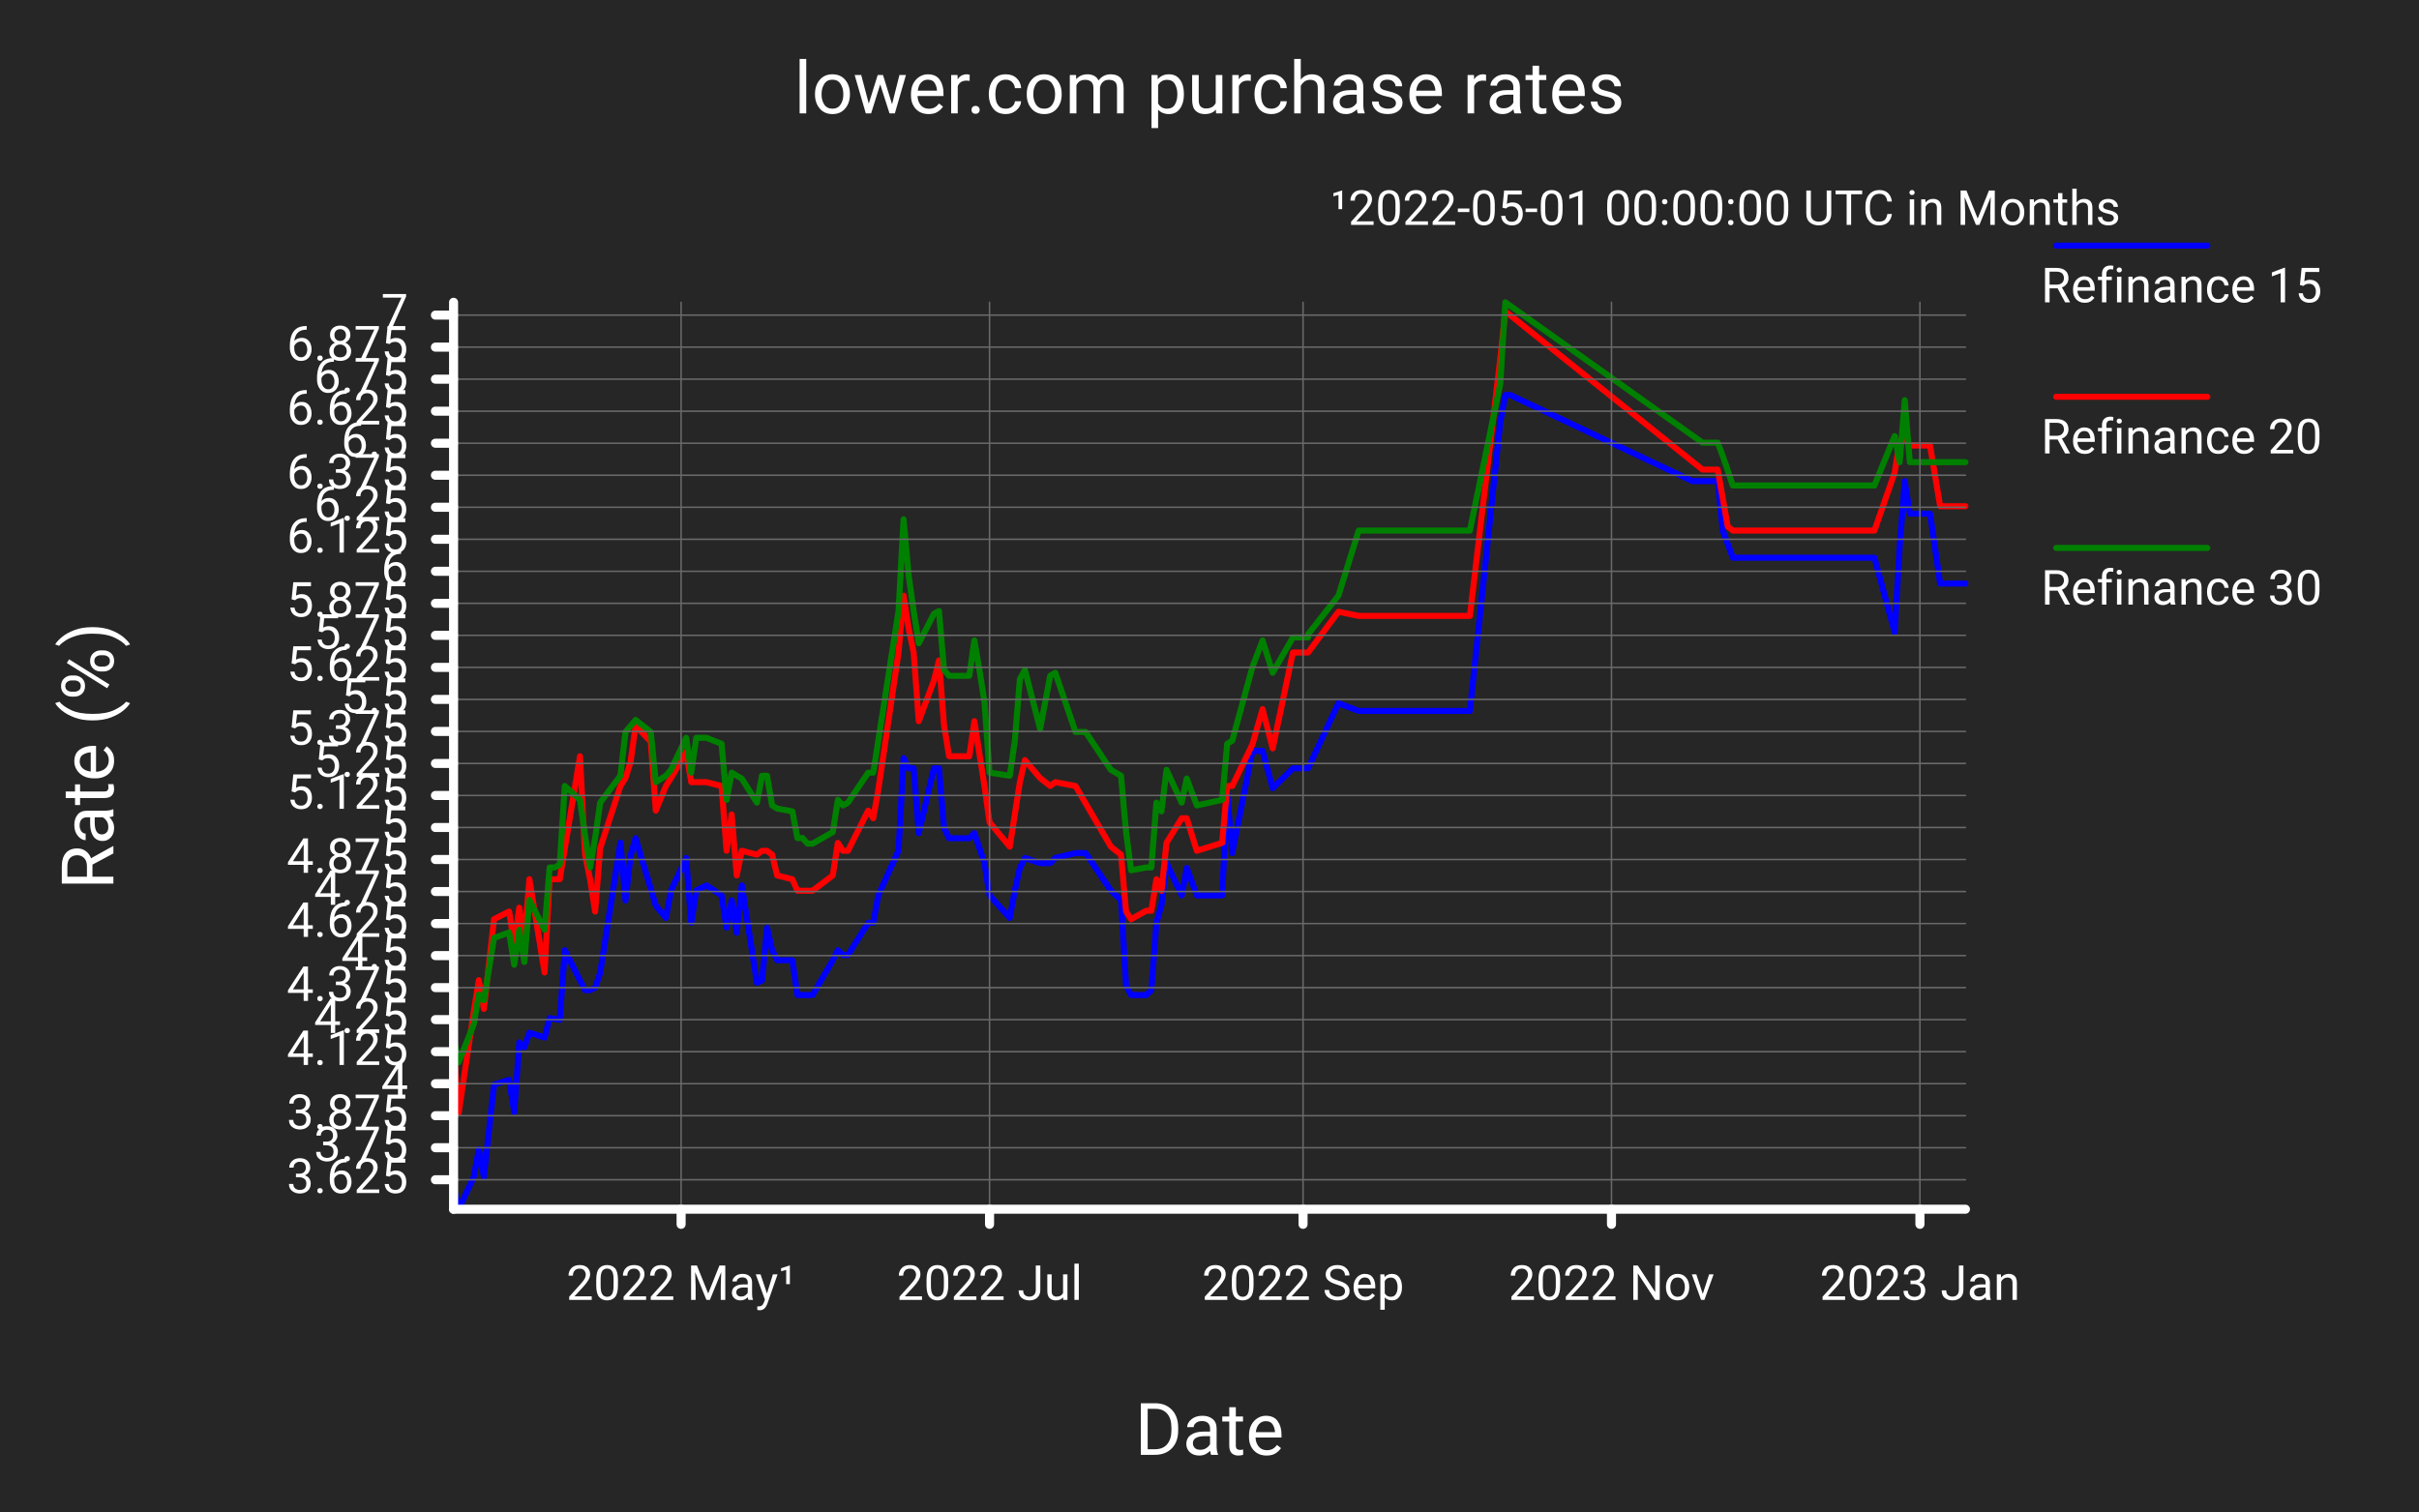
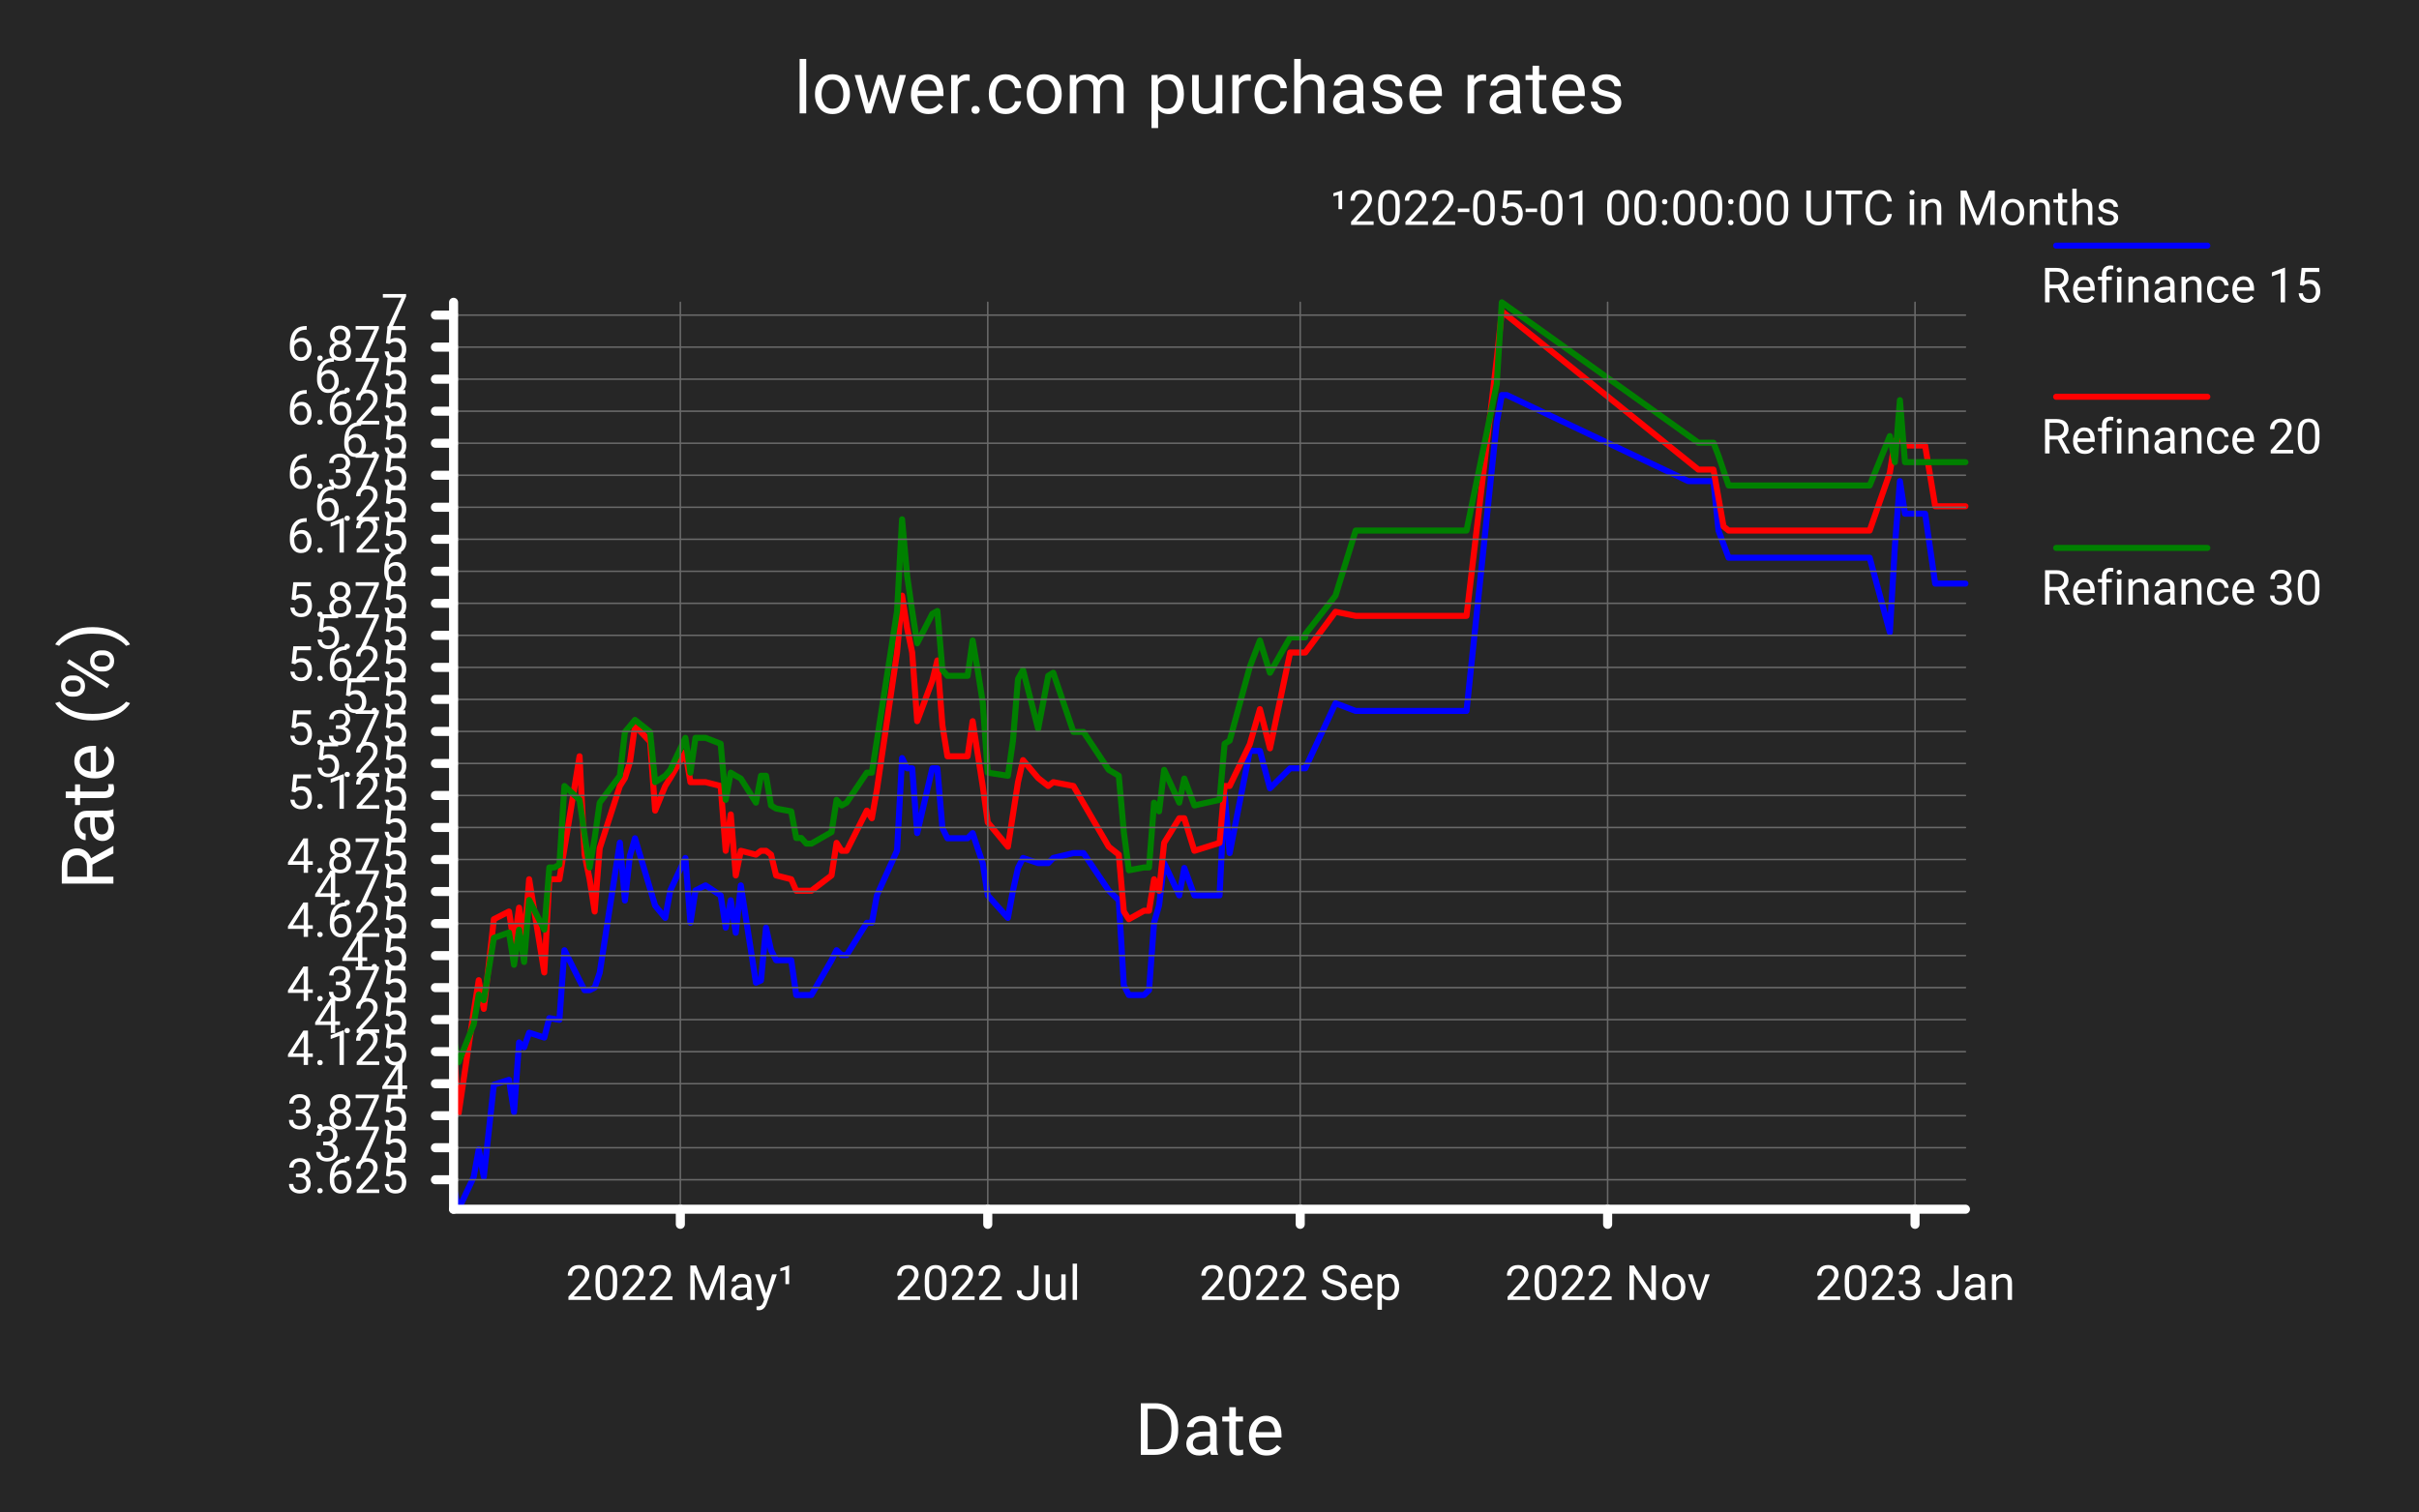
<svg xmlns="http://www.w3.org/2000/svg" class="poloto" width="800" height="500" viewBox="0 0 800 500">
  <style>.poloto{stroke-linecap:round;stroke-linejoin:round;font-family:Roboto,sans-serif;font-size:16px;}.poloto_background{fill:#262626;}.poloto_scatter{stroke-width:7}.poloto_tick_line{stroke:dimgray;stroke-width:0.5}.poloto_line{stroke-width:2}.poloto_text{fill: white;}.poloto_axis_lines{stroke: white;stroke-width:3;fill:none;stroke-dasharray:none}.poloto_title{font-size:24px;dominant-baseline:start;text-anchor:middle;}.poloto_xname{font-size:24px;dominant-baseline:start;text-anchor:middle;}.poloto_yname{font-size:24px;dominant-baseline:start;text-anchor:middle;}.poloto0stroke{stroke:blue;}.poloto1stroke{stroke:red;}.poloto2stroke{stroke:green;}.poloto3stroke{stroke:gold;}.poloto4stroke{stroke:aqua;}.poloto5stroke{stroke:lime;}.poloto6stroke{stroke:orange;}.poloto7stroke{stroke:chocolate;}.poloto0fill{fill:blue;}.poloto1fill{fill:red;}.poloto2fill{fill:green;}.poloto3fill{fill:gold;}.poloto4fill{fill:aqua;}.poloto5fill{fill:lime;}.poloto6fill{fill:orange;}.poloto7fill{fill:chocolate;}</style>
  <circle r="1e5" class="poloto_background" />
  <text class="poloto_text poloto_legend_text" x="675" y="100">Refinance 15</text>
  <line class="poloto_line poloto_legend_icon poloto0stroke poloto0legend" stroke="black" x1="680" x2="730" y1="81.25" y2="81.25" />
-   <path class="poloto_line poloto0stroke" fill="none" stroke="black" d=" M 150.00 392.46 L 151.67 400.00 L 156.69 389.32 L 158.36 380.17 L 160.03 389.32 L 160.03 389.32 L 163.38 358.81 L 168.39 357.20 L 170.07 367.88 L 171.74 344.83 L 173.41 346.44 L 175.08 341.61 L 180.10 343.22 L 181.77 336.78 L 181.77 336.78 L 185.12 337.37 L 186.79 314.32 L 191.81 324.32 L 193.48 327.54 L 195.15 327.54 L 196.82 326.69 L 198.49 321.78 L 205.18 278.73 L 206.86 297.88 L 208.53 283.05 L 210.20 277.29 L 210.20 277.29 L 216.89 299.58 L 220.23 303.64 L 221.91 294.58 L 226.92 283.81 L 228.60 305.25 L 230.27 294.58 L 230.27 294.58 L 233.61 292.88 L 238.63 296.19 L 240.30 306.86 L 240.30 306.86 L 241.97 297.80 L 243.65 308.56 L 245.32 292.88 L 250.33 325.08 L 252.01 324.32 L 253.68 306.86 L 253.68 306.86 L 255.35 314.32 L 257.02 317.63 L 262.04 317.63 L 263.71 329.15 L 265.38 329.15 L 267.06 329.15 L 268.73 329.15 L 275.42 317.63 L 277.09 314.32 L 278.76 315.93 L 280.43 315.93 L 280.43 315.93 L 287.12 305.25 L 288.80 305.25 L 290.47 296.19 L 297.16 281.36 L 298.83 250.76 L 300.50 254.15 L 302.17 254.15 L 303.85 275.59 L 308.86 254.15 L 310.54 254.15 L 312.21 273.90 L 313.88 277.29 L 320.57 277.29 L 322.24 275.59 L 323.91 280.59 L 325.59 285.51 L 327.26 296.19 L 333.95 303.64 L 335.62 294.58 L 337.29 287.12 L 338.96 283.81 L 343.98 285.51 L 347.32 285.51 L 349.00 283.81 L 355.69 282.20 L 355.69 282.20 L 355.69 282.20 L 355.69 282.20 L 355.69 282.20 L 355.69 282.20 L 359.03 282.20 L 359.03 282.20 L 359.03 282.20 L 359.03 282.20 L 359.03 282.20 L 359.03 282.20 L 367.39 294.58 L 370.74 297.80 L 372.41 325.93 L 374.08 329.15 L 379.10 329.15 L 380.77 327.54 L 382.44 305.25 L 384.11 299.49 L 385.79 285.51 L 390.80 296.19 L 390.80 296.19 L 392.47 287.12 L 395.82 296.19 L 395.82 296.19 L 404.18 296.19 L 405.85 262.46 L 407.53 282.20 L 414.21 248.39 L 417.56 248.39 L 417.56 248.39 L 420.90 260.76 L 427.59 254.15 L 427.59 254.15 L 427.59 254.15 L 427.59 254.15 L 427.59 254.15 L 427.59 254.15 L 427.59 254.15 L 427.59 254.15 L 427.59 254.15 L 432.61 254.15 L 442.64 232.63 L 449.33 235.17 L 449.33 235.17 L 454.35 235.17 L 461.04 235.17 L 462.71 235.17 L 462.71 235.17 L 462.71 235.17 L 462.71 235.17 L 462.71 235.17 L 484.45 235.17 L 486.12 235.17 L 496.15 139.75 L 497.83 130.68 L 499.50 130.68 L 559.70 159.15 L 566.39 159.15 L 568.06 159.15 L 569.73 175.51 L 573.08 184.49 L 573.08 184.49 L 579.77 184.49 L 581.44 184.49 L 583.11 184.49 L 584.78 184.49 L 589.80 184.49 L 591.47 184.49 L 594.82 184.49 L 596.49 184.49 L 601.51 184.49 L 603.18 184.49 L 603.18 184.49 L 608.19 184.49 L 613.21 184.49 L 614.88 184.49 L 616.56 184.49 L 618.23 184.49 L 619.90 184.49 L 626.59 209.15 L 628.26 180.68 L 629.93 159.15 L 631.61 169.92 L 636.62 169.92 L 638.29 169.92 L 638.29 169.92 L 641.64 193.05 L 643.31 193.05 L 648.33 193.05 L 650.00 193.05" />
+   <path class="poloto_line poloto0stroke" fill="none" stroke="black" d=" M 150.00 392.46 L 151.67 400.00 L 156.67 389.32 L 158.33 380.17 L 160.00 389.32 L 160.00 389.32 L 163.33 358.81 L 168.33 357.20 L 170.00 367.88 L 171.67 344.83 L 173.33 346.44 L 175.00 341.61 L 180.00 343.22 L 181.67 336.78 L 181.67 336.78 L 185.00 337.37 L 186.67 314.32 L 191.67 324.32 L 193.33 327.54 L 195.00 327.54 L 196.67 326.69 L 198.33 321.78 L 205.00 278.73 L 206.67 297.88 L 208.33 283.05 L 210.00 277.29 L 210.00 277.29 L 216.67 299.58 L 220.00 303.64 L 221.67 294.58 L 226.67 283.81 L 228.33 305.25 L 230.00 294.58 L 230.00 294.58 L 233.33 292.88 L 238.33 296.19 L 240.00 306.86 L 240.00 306.86 L 241.67 297.80 L 243.33 308.56 L 245.00 292.88 L 250.00 325.08 L 251.67 324.32 L 253.33 306.86 L 253.33 306.86 L 255.00 314.32 L 256.67 317.63 L 261.67 317.63 L 263.33 329.15 L 265.00 329.15 L 266.67 329.15 L 268.33 329.15 L 275.00 317.63 L 276.67 314.32 L 278.33 315.93 L 280.00 315.93 L 280.00 315.93 L 286.67 305.25 L 288.33 305.25 L 290.00 296.19 L 296.67 281.36 L 298.33 250.76 L 300.00 254.15 L 301.67 254.15 L 303.33 275.59 L 308.33 254.15 L 310.00 254.15 L 311.67 273.90 L 313.33 277.29 L 320.00 277.29 L 321.67 275.59 L 323.33 280.59 L 325.00 285.51 L 326.67 296.19 L 333.33 303.64 L 335.00 294.58 L 336.67 287.12 L 338.33 283.81 L 343.33 285.51 L 346.67 285.51 L 348.33 283.81 L 355.00 282.20 L 355.00 282.20 L 355.00 282.20 L 355.00 282.20 L 355.00 282.20 L 355.00 282.20 L 358.33 282.20 L 358.33 282.20 L 358.33 282.20 L 358.33 282.20 L 358.33 282.20 L 358.33 282.20 L 366.67 294.58 L 370.00 297.80 L 371.67 325.93 L 373.33 329.15 L 378.33 329.15 L 380.00 327.54 L 381.67 305.25 L 383.33 299.49 L 385.00 285.51 L 390.00 296.19 L 390.00 296.19 L 391.67 287.12 L 395.00 296.19 L 395.00 296.19 L 403.33 296.19 L 405.00 262.46 L 406.67 282.20 L 413.33 248.39 L 416.67 248.39 L 416.67 248.39 L 420.00 260.76 L 426.67 254.15 L 426.67 254.15 L 426.67 254.15 L 426.67 254.15 L 426.67 254.15 L 426.67 254.15 L 426.67 254.15 L 426.67 254.15 L 426.67 254.15 L 431.67 254.15 L 441.67 232.63 L 448.33 235.17 L 448.33 235.17 L 453.33 235.17 L 460.00 235.17 L 461.67 235.17 L 461.67 235.17 L 461.67 235.17 L 461.67 235.17 L 461.67 235.17 L 483.33 235.17 L 485.00 235.17 L 495.00 139.75 L 496.67 130.68 L 498.33 130.68 L 558.33 159.15 L 565.00 159.15 L 566.67 159.15 L 568.33 175.51 L 571.67 184.49 L 571.67 184.49 L 578.33 184.49 L 580.00 184.49 L 581.67 184.49 L 583.33 184.49 L 588.33 184.49 L 590.00 184.49 L 593.33 184.49 L 595.00 184.49 L 600.00 184.49 L 601.67 184.49 L 601.67 184.49 L 606.67 184.49 L 611.67 184.49 L 613.33 184.49 L 615.00 184.49 L 616.67 184.49 L 618.33 184.49 L 625.00 209.15 L 626.67 180.68 L 628.33 159.15 L 630.00 169.92 L 635.00 169.92 L 636.67 169.92 L 636.67 169.92 L 640.00 193.05 L 641.67 193.05 L 646.67 193.05 L 648.33 193.05 L 650.00 193.05" />
  <text class="poloto_text poloto_legend_text" x="675" y="150">Refinance 20</text>
  <line class="poloto_line poloto_legend_icon poloto1stroke poloto1legend" stroke="black" x1="680" x2="730" y1="131.25" y2="131.25" />
-   <path class="poloto_line poloto1stroke" fill="none" stroke="black" d=" M 150.00 345.68 L 151.67 368.31 L 156.69 334.58 L 158.36 324.24 L 160.03 333.73 L 160.03 333.73 L 163.38 304.07 L 168.39 301.53 L 170.07 312.29 L 171.74 300.25 L 173.41 311.02 L 175.08 290.85 L 180.10 321.69 L 181.77 290.85 L 181.77 290.85 L 185.12 290.85 L 185.12 290.85 L 191.81 250.17 L 193.48 282.71 L 195.15 290.85 L 196.82 301.53 L 198.49 280.59 L 205.18 260.00 L 206.86 257.37 L 208.53 252.12 L 210.20 240.08 L 215.22 245.34 L 216.89 268.14 L 220.23 260.00 L 221.91 257.37 L 226.92 248.81 L 228.60 258.73 L 230.27 258.73 L 230.27 258.73 L 233.61 258.73 L 238.63 260.00 L 240.30 281.44 L 240.30 281.44 L 241.97 269.41 L 243.65 289.58 L 245.32 281.44 L 250.33 282.71 L 252.01 281.44 L 253.68 281.44 L 253.68 281.44 L 255.35 282.71 L 257.02 289.58 L 262.04 290.85 L 263.71 294.66 L 265.38 294.66 L 267.06 294.66 L 268.73 294.66 L 275.42 289.58 L 277.09 278.81 L 278.76 281.44 L 280.43 281.44 L 280.43 281.44 L 287.12 268.14 L 288.80 270.68 L 290.47 261.27 L 297.16 215.85 L 298.83 197.03 L 300.50 207.80 L 302.17 215.85 L 303.85 238.56 L 308.86 225.17 L 310.54 218.47 L 312.21 239.92 L 313.88 250.17 L 320.57 250.17 L 322.24 238.56 L 323.91 249.32 L 325.59 260.00 L 327.26 272.03 L 333.95 280.08 L 335.62 269.41 L 337.29 258.73 L 338.96 251.44 L 343.98 257.37 L 347.32 260.00 L 349.00 258.73 L 355.69 260.00 L 355.69 260.00 L 355.69 260.00 L 355.69 260.00 L 355.69 260.00 L 355.69 260.00 L 355.69 260.00 L 355.69 260.00 L 355.69 260.00 L 355.69 260.00 L 355.69 260.00 L 355.69 260.00 L 367.39 280.08 L 370.74 282.71 L 372.41 301.53 L 374.08 304.07 L 379.10 301.27 L 380.77 301.27 L 382.44 290.85 L 384.11 294.66 L 385.79 278.81 L 390.80 270.68 L 390.80 270.68 L 392.47 270.68 L 395.82 281.44 L 395.82 281.44 L 404.18 278.81 L 405.85 260.00 L 407.53 260.00 L 414.21 246.19 L 417.56 234.58 L 417.56 234.58 L 420.90 247.54 L 427.59 215.85 L 427.59 215.85 L 427.59 215.85 L 427.59 215.85 L 427.59 215.85 L 427.59 215.85 L 427.59 215.85 L 427.59 215.85 L 427.59 215.85 L 432.61 215.85 L 442.64 202.37 L 449.33 203.73 L 452.68 203.73 L 454.35 203.73 L 454.35 203.73 L 462.71 203.73 L 464.38 203.73 L 464.38 203.73 L 464.38 203.73 L 464.38 203.73 L 484.45 203.73 L 486.12 203.73 L 496.15 118.81 L 497.83 102.97 L 497.83 102.97 L 563.04 155.34 L 566.39 155.34 L 568.06 155.34 L 571.40 174.15 L 573.08 175.51 L 573.08 175.51 L 579.77 175.51 L 581.44 175.51 L 583.11 175.51 L 584.78 175.51 L 589.80 175.51 L 591.47 175.51 L 594.82 175.51 L 596.49 175.51 L 601.51 175.51 L 603.18 175.51 L 603.18 175.51 L 608.19 175.51 L 613.21 175.51 L 614.88 175.51 L 616.56 175.51 L 618.23 175.51 L 619.90 175.51 L 626.59 156.36 L 628.26 145.93 L 629.93 144.58 L 631.61 147.37 L 636.62 147.37 L 638.29 147.37 L 638.29 147.37 L 641.64 167.46 L 643.31 167.46 L 648.33 167.46 L 650.00 167.46" />
+   <path class="poloto_line poloto1stroke" fill="none" stroke="black" d=" M 150.00 345.68 L 151.67 368.31 L 156.67 334.58 L 158.33 324.24 L 160.00 333.73 L 160.00 333.73 L 163.33 304.07 L 168.33 301.53 L 170.00 312.29 L 171.67 300.25 L 173.33 311.02 L 175.00 290.85 L 180.00 321.69 L 181.67 290.85 L 181.67 290.85 L 185.00 290.85 L 185.00 290.85 L 191.67 250.17 L 193.33 282.71 L 195.00 290.85 L 196.67 301.53 L 198.33 280.59 L 205.00 260.00 L 206.67 257.37 L 208.33 252.12 L 210.00 240.08 L 215.00 245.34 L 216.67 268.14 L 220.00 260.00 L 221.67 257.37 L 226.67 248.81 L 228.33 258.73 L 230.00 258.73 L 230.00 258.73 L 233.33 258.73 L 238.33 260.00 L 240.00 281.44 L 240.00 281.44 L 241.67 269.41 L 243.33 289.58 L 245.00 281.44 L 250.00 282.71 L 251.67 281.44 L 253.33 281.44 L 253.33 281.44 L 255.00 282.71 L 256.67 289.58 L 261.67 290.85 L 263.33 294.66 L 265.00 294.66 L 266.67 294.66 L 268.33 294.66 L 275.00 289.58 L 276.67 278.81 L 278.33 281.44 L 280.00 281.44 L 280.00 281.44 L 286.67 268.14 L 288.33 270.68 L 290.00 261.27 L 296.67 215.85 L 298.33 197.03 L 300.00 207.80 L 301.67 215.85 L 303.33 238.56 L 308.33 225.17 L 310.00 218.47 L 311.67 239.92 L 313.33 250.17 L 320.00 250.17 L 321.67 238.56 L 323.33 249.32 L 325.00 260.00 L 326.67 272.03 L 333.33 280.08 L 335.00 269.41 L 336.67 258.73 L 338.33 251.44 L 343.33 257.37 L 346.67 260.00 L 348.33 258.73 L 355.00 260.00 L 355.00 260.00 L 355.00 260.00 L 355.00 260.00 L 355.00 260.00 L 355.00 260.00 L 355.00 260.00 L 355.00 260.00 L 355.00 260.00 L 355.00 260.00 L 355.00 260.00 L 355.00 260.00 L 366.67 280.08 L 370.00 282.71 L 371.67 301.53 L 373.33 304.07 L 378.33 301.27 L 380.00 301.27 L 381.67 290.85 L 383.33 294.66 L 385.00 278.81 L 390.00 270.68 L 390.00 270.68 L 391.67 270.68 L 395.00 281.44 L 395.00 281.44 L 403.33 278.81 L 405.00 260.00 L 406.67 260.00 L 413.33 246.19 L 416.67 234.58 L 416.67 234.58 L 420.00 247.54 L 426.67 215.85 L 426.67 215.85 L 426.67 215.85 L 426.67 215.85 L 426.67 215.85 L 426.67 215.85 L 426.67 215.85 L 426.67 215.85 L 426.67 215.85 L 431.67 215.85 L 441.67 202.37 L 448.33 203.73 L 451.67 203.73 L 453.33 203.73 L 453.33 203.73 L 461.67 203.73 L 463.33 203.73 L 463.33 203.73 L 463.33 203.73 L 463.33 203.73 L 483.33 203.73 L 485.00 203.73 L 495.00 118.81 L 496.67 102.97 L 496.67 102.97 L 561.67 155.34 L 565.00 155.34 L 566.67 155.34 L 570.00 174.15 L 571.67 175.51 L 571.67 175.51 L 578.33 175.51 L 580.00 175.51 L 581.67 175.51 L 583.33 175.51 L 588.33 175.51 L 590.00 175.51 L 593.33 175.51 L 595.00 175.51 L 600.00 175.51 L 601.67 175.51 L 601.67 175.51 L 606.67 175.51 L 611.67 175.51 L 613.33 175.51 L 615.00 175.51 L 616.67 175.51 L 618.33 175.51 L 625.00 156.36 L 626.67 145.93 L 628.33 144.58 L 630.00 147.37 L 635.00 147.37 L 636.67 147.37 L 636.67 147.37 L 640.00 167.46 L 641.67 167.46 L 646.67 167.46 L 648.33 167.46 L 650.00 167.46" />
  <text class="poloto_text poloto_legend_text" x="675" y="200">Refinance 30</text>
  <line class="poloto_line poloto_legend_icon poloto2stroke poloto2legend" stroke="black" x1="680" x2="730" y1="181.25" y2="181.25" />
-   <path class="poloto_line poloto2stroke" fill="none" stroke="black" d=" M 150.00 343.31 L 151.67 351.36 L 156.69 338.81 L 158.36 328.98 L 160.03 330.85 L 160.03 330.85 L 163.38 310.25 L 168.39 308.47 L 170.07 319.15 L 171.74 307.54 L 173.41 318.22 L 175.08 297.71 L 180.10 307.54 L 181.77 286.95 L 183.44 286.95 L 185.12 286.02 L 186.79 260.00 L 191.81 264.58 L 193.48 276.27 L 195.15 286.95 L 196.82 277.20 L 198.49 265.51 L 205.18 256.61 L 206.86 242.12 L 208.53 240.17 L 210.20 238.14 L 215.22 242.12 L 216.89 258.73 L 220.23 256.61 L 221.91 254.66 L 226.92 244.07 L 228.60 255.59 L 230.27 244.07 L 230.27 244.07 L 233.61 244.07 L 238.63 246.02 L 240.30 264.58 L 240.30 264.58 L 241.97 255.59 L 243.65 256.61 L 245.32 257.54 L 250.33 265.51 L 252.01 256.61 L 253.68 256.61 L 253.68 256.61 L 255.35 266.44 L 257.02 267.46 L 262.04 268.39 L 263.71 277.20 L 265.38 277.20 L 267.06 279.07 L 268.73 279.07 L 275.42 275.25 L 277.09 264.58 L 278.76 266.44 L 280.43 265.51 L 280.43 265.51 L 287.12 255.59 L 288.80 255.59 L 290.47 245.00 L 297.16 202.12 L 298.83 171.78 L 300.50 190.34 L 302.17 202.12 L 303.85 212.80 L 308.86 203.05 L 310.54 202.12 L 312.21 221.61 L 313.88 223.56 L 320.57 223.56 L 322.24 211.86 L 323.91 221.61 L 325.59 232.29 L 327.26 255.59 L 333.95 256.61 L 335.62 245.00 L 337.29 224.58 L 338.96 221.61 L 343.98 241.10 L 347.32 223.56 L 349.00 222.54 L 355.69 242.12 L 355.69 242.12 L 355.69 242.12 L 355.69 242.12 L 355.69 242.12 L 355.69 242.12 L 359.03 242.12 L 359.03 242.12 L 359.03 242.12 L 359.03 242.12 L 359.03 242.12 L 359.03 242.12 L 367.39 254.66 L 370.74 256.61 L 372.41 275.25 L 374.08 287.88 L 379.10 286.95 L 380.77 286.95 L 382.44 265.51 L 384.11 268.39 L 385.79 254.66 L 390.80 265.51 L 390.80 265.51 L 392.47 257.54 L 395.82 266.44 L 395.82 266.44 L 404.18 264.58 L 405.85 246.02 L 407.53 245.00 L 414.21 220.59 L 417.56 211.86 L 417.56 211.86 L 420.90 222.54 L 427.59 210.85 L 427.59 210.85 L 427.59 210.85 L 427.59 210.85 L 427.59 210.85 L 427.59 210.85 L 427.59 210.85 L 427.59 210.85 L 432.61 210.85 L 432.61 209.83 L 442.64 197.03 L 449.33 175.51 L 449.33 175.51 L 454.35 175.51 L 454.35 175.51 L 462.71 175.51 L 464.38 175.51 L 464.38 175.51 L 464.38 175.51 L 464.38 175.51 L 484.45 175.51 L 486.12 175.51 L 496.15 127.03 L 497.83 100.00 L 497.83 100.00 L 563.04 146.44 L 566.39 146.44 L 568.06 146.44 L 569.73 150.76 L 573.08 160.59 L 573.08 160.59 L 579.77 160.59 L 581.44 160.59 L 583.11 160.59 L 584.78 160.59 L 589.80 160.59 L 591.47 160.59 L 594.82 160.59 L 596.49 160.59 L 601.51 160.59 L 603.18 160.59 L 603.18 160.59 L 608.19 160.59 L 613.21 160.59 L 614.88 160.59 L 616.56 160.59 L 618.23 160.59 L 619.90 160.59 L 626.59 144.24 L 628.26 152.88 L 629.93 132.37 L 631.61 152.88 L 636.62 152.88 L 638.29 152.88 L 638.29 152.88 L 641.64 152.88 L 643.31 152.88 L 648.33 152.88 L 650.00 152.88" />
+   <path class="poloto_line poloto2stroke" fill="none" stroke="black" d=" M 150.00 343.31 L 151.67 351.36 L 156.67 338.81 L 158.33 328.98 L 160.00 330.85 L 160.00 330.85 L 163.33 310.25 L 168.33 308.47 L 170.00 319.15 L 171.67 307.54 L 173.33 318.22 L 175.00 297.71 L 180.00 307.54 L 181.67 286.95 L 183.33 286.95 L 185.00 286.02 L 186.67 260.00 L 191.67 264.58 L 193.33 276.27 L 195.00 286.95 L 196.67 277.20 L 198.33 265.51 L 205.00 256.61 L 206.67 242.12 L 208.33 240.17 L 210.00 238.14 L 215.00 242.12 L 216.67 258.73 L 220.00 256.61 L 221.67 254.66 L 226.67 244.07 L 228.33 255.59 L 230.00 244.07 L 230.00 244.07 L 233.33 244.07 L 238.33 246.02 L 240.00 264.58 L 240.00 264.58 L 241.67 255.59 L 243.33 256.61 L 245.00 257.54 L 250.00 265.51 L 251.67 256.61 L 253.33 256.61 L 253.33 256.61 L 255.00 266.44 L 256.67 267.46 L 261.67 268.39 L 263.33 277.20 L 265.00 277.20 L 266.67 279.07 L 268.33 279.07 L 275.00 275.25 L 276.67 264.58 L 278.33 266.44 L 280.00 265.51 L 280.00 265.51 L 286.67 255.59 L 288.33 255.59 L 290.00 245.00 L 296.67 202.12 L 298.33 171.78 L 300.00 190.34 L 301.67 202.12 L 303.33 212.80 L 308.33 203.05 L 310.00 202.12 L 311.67 221.61 L 313.33 223.56 L 320.00 223.56 L 321.67 211.86 L 323.33 221.61 L 325.00 232.29 L 326.67 255.59 L 333.33 256.61 L 335.00 245.00 L 336.67 224.58 L 338.33 221.61 L 343.33 241.10 L 346.67 223.56 L 348.33 222.54 L 355.00 242.12 L 355.00 242.12 L 355.00 242.12 L 355.00 242.12 L 355.00 242.12 L 355.00 242.12 L 358.33 242.12 L 358.33 242.12 L 358.33 242.12 L 358.33 242.12 L 358.33 242.12 L 358.33 242.12 L 366.67 254.66 L 370.00 256.61 L 371.67 275.25 L 373.33 287.88 L 378.33 286.95 L 380.00 286.95 L 381.67 265.51 L 383.33 268.39 L 385.00 254.66 L 390.00 265.51 L 390.00 265.51 L 391.67 257.54 L 395.00 266.44 L 395.00 266.44 L 403.33 264.58 L 405.00 246.02 L 406.67 245.00 L 413.33 220.59 L 416.67 211.86 L 416.67 211.86 L 420.00 222.54 L 426.67 210.85 L 426.67 210.85 L 426.67 210.85 L 426.67 210.85 L 426.67 210.85 L 426.67 210.85 L 426.67 210.85 L 426.67 210.85 L 431.67 210.85 L 431.67 209.83 L 441.67 197.03 L 448.33 175.51 L 448.33 175.51 L 453.33 175.51 L 453.33 175.51 L 461.67 175.51 L 463.33 175.51 L 463.33 175.51 L 463.33 175.51 L 463.33 175.51 L 483.33 175.51 L 485.00 175.51 L 495.00 127.03 L 496.67 100.00 L 496.67 100.00 L 561.67 146.44 L 565.00 146.44 L 566.67 146.44 L 568.33 150.76 L 571.67 160.59 L 571.67 160.59 L 578.33 160.59 L 580.00 160.59 L 581.67 160.59 L 583.33 160.59 L 588.33 160.59 L 590.00 160.59 L 593.33 160.59 L 595.00 160.59 L 600.00 160.59 L 601.67 160.59 L 601.67 160.59 L 606.67 160.59 L 611.67 160.59 L 613.33 160.59 L 615.00 160.59 L 616.67 160.59 L 618.33 160.59 L 625.00 144.24 L 626.67 152.88 L 628.33 132.37 L 630.00 152.88 L 635.00 152.88 L 636.67 152.88 L 636.67 152.88 L 640.00 152.88 L 641.67 152.88 L 646.67 152.88 L 648.33 152.88 L 650.00 152.88" />
  <text class="poloto_labels poloto_text poloto_title" x="400" y="37.5">lower.com purchase rates</text>
  <text class="poloto_labels poloto_text poloto_xname" x="400" y="481.25">Date</text>
  <text class="poloto_labels poloto_text poloto_yname" transform="rotate(-90,37.5,250)" x="37.5" y="250">Rate (%)</text>
  <text class="poloto_tick_labels poloto_text" dominant-baseline="middle" text-anchor="start" x="150" y="70" />
  <line class="poloto_axis_lines" stroke="black" x1="150" x2="144" y1="390.254" y2="390.254" />
  <line class="poloto_tick_line" stroke="black" x1="150" x2="650" y1="390.254" y2="390.254" />
  <text class="poloto_tick_labels poloto_text" dominant-baseline="middle" text-anchor="end" x="135" y="390.254">3.625</text>
  <line class="poloto_axis_lines" stroke="black" x1="150" x2="144" y1="379.661" y2="379.661" />
  <line class="poloto_tick_line" stroke="black" x1="150" x2="650" y1="379.661" y2="379.661" />
  <text class="poloto_tick_labels poloto_text" dominant-baseline="middle" text-anchor="end" x="135" y="379.661">3.75</text>
  <line class="poloto_axis_lines" stroke="black" x1="150" x2="144" y1="369.068" y2="369.068" />
  <line class="poloto_tick_line" stroke="black" x1="150" x2="650" y1="369.068" y2="369.068" />
  <text class="poloto_tick_labels poloto_text" dominant-baseline="middle" text-anchor="end" x="135" y="369.068">3.875</text>
  <line class="poloto_axis_lines" stroke="black" x1="150" x2="144" y1="358.475" y2="358.475" />
  <line class="poloto_tick_line" stroke="black" x1="150" x2="650" y1="358.475" y2="358.475" />
  <text class="poloto_tick_labels poloto_text" dominant-baseline="middle" text-anchor="end" x="135" y="358.475">4</text>
  <line class="poloto_axis_lines" stroke="black" x1="150" x2="144" y1="347.881" y2="347.881" />
  <line class="poloto_tick_line" stroke="black" x1="150" x2="650" y1="347.881" y2="347.881" />
  <text class="poloto_tick_labels poloto_text" dominant-baseline="middle" text-anchor="end" x="135" y="347.881">4.125</text>
  <line class="poloto_axis_lines" stroke="black" x1="150" x2="144" y1="337.288" y2="337.288" />
  <line class="poloto_tick_line" stroke="black" x1="150" x2="650" y1="337.288" y2="337.288" />
  <text class="poloto_tick_labels poloto_text" dominant-baseline="middle" text-anchor="end" x="135" y="337.288">4.25</text>
  <line class="poloto_axis_lines" stroke="black" x1="150" x2="144" y1="326.695" y2="326.695" />
  <line class="poloto_tick_line" stroke="black" x1="150" x2="650" y1="326.695" y2="326.695" />
  <text class="poloto_tick_labels poloto_text" dominant-baseline="middle" text-anchor="end" x="135" y="326.695">4.375</text>
  <line class="poloto_axis_lines" stroke="black" x1="150" x2="144" y1="316.102" y2="316.102" />
  <line class="poloto_tick_line" stroke="black" x1="150" x2="650" y1="316.102" y2="316.102" />
  <text class="poloto_tick_labels poloto_text" dominant-baseline="middle" text-anchor="end" x="135" y="316.102">4.5</text>
  <line class="poloto_axis_lines" stroke="black" x1="150" x2="144" y1="305.508" y2="305.508" />
  <line class="poloto_tick_line" stroke="black" x1="150" x2="650" y1="305.508" y2="305.508" />
  <text class="poloto_tick_labels poloto_text" dominant-baseline="middle" text-anchor="end" x="135" y="305.508">4.625</text>
  <line class="poloto_axis_lines" stroke="black" x1="150" x2="144" y1="294.915" y2="294.915" />
  <line class="poloto_tick_line" stroke="black" x1="150" x2="650" y1="294.915" y2="294.915" />
  <text class="poloto_tick_labels poloto_text" dominant-baseline="middle" text-anchor="end" x="135" y="294.915">4.75</text>
  <line class="poloto_axis_lines" stroke="black" x1="150" x2="144" y1="284.322" y2="284.322" />
  <line class="poloto_tick_line" stroke="black" x1="150" x2="650" y1="284.322" y2="284.322" />
  <text class="poloto_tick_labels poloto_text" dominant-baseline="middle" text-anchor="end" x="135" y="284.322">4.875</text>
  <line class="poloto_axis_lines" stroke="black" x1="150" x2="144" y1="273.729" y2="273.729" />
  <line class="poloto_tick_line" stroke="black" x1="150" x2="650" y1="273.729" y2="273.729" />
  <text class="poloto_tick_labels poloto_text" dominant-baseline="middle" text-anchor="end" x="135" y="273.729">5</text>
  <line class="poloto_axis_lines" stroke="black" x1="150" x2="144" y1="263.136" y2="263.136" />
  <line class="poloto_tick_line" stroke="black" x1="150" x2="650" y1="263.136" y2="263.136" />
  <text class="poloto_tick_labels poloto_text" dominant-baseline="middle" text-anchor="end" x="135" y="263.136">5.125</text>
  <line class="poloto_axis_lines" stroke="black" x1="150" x2="144" y1="252.542" y2="252.542" />
  <line class="poloto_tick_line" stroke="black" x1="150" x2="650" y1="252.542" y2="252.542" />
  <text class="poloto_tick_labels poloto_text" dominant-baseline="middle" text-anchor="end" x="135" y="252.542">5.25</text>
  <line class="poloto_axis_lines" stroke="black" x1="150" x2="144" y1="241.949" y2="241.949" />
  <line class="poloto_tick_line" stroke="black" x1="150" x2="650" y1="241.949" y2="241.949" />
  <text class="poloto_tick_labels poloto_text" dominant-baseline="middle" text-anchor="end" x="135" y="241.949">5.375</text>
  <line class="poloto_axis_lines" stroke="black" x1="150" x2="144" y1="231.356" y2="231.356" />
  <line class="poloto_tick_line" stroke="black" x1="150" x2="650" y1="231.356" y2="231.356" />
  <text class="poloto_tick_labels poloto_text" dominant-baseline="middle" text-anchor="end" x="135" y="231.356">5.5</text>
  <line class="poloto_axis_lines" stroke="black" x1="150" x2="144" y1="220.763" y2="220.763" />
  <line class="poloto_tick_line" stroke="black" x1="150" x2="650" y1="220.763" y2="220.763" />
  <text class="poloto_tick_labels poloto_text" dominant-baseline="middle" text-anchor="end" x="135" y="220.763">5.625</text>
  <line class="poloto_axis_lines" stroke="black" x1="150" x2="144" y1="210.169" y2="210.169" />
  <line class="poloto_tick_line" stroke="black" x1="150" x2="650" y1="210.169" y2="210.169" />
  <text class="poloto_tick_labels poloto_text" dominant-baseline="middle" text-anchor="end" x="135" y="210.169">5.75</text>
  <line class="poloto_axis_lines" stroke="black" x1="150" x2="144" y1="199.576" y2="199.576" />
  <line class="poloto_tick_line" stroke="black" x1="150" x2="650" y1="199.576" y2="199.576" />
  <text class="poloto_tick_labels poloto_text" dominant-baseline="middle" text-anchor="end" x="135" y="199.576">5.875</text>
  <line class="poloto_axis_lines" stroke="black" x1="150" x2="144" y1="188.983" y2="188.983" />
  <line class="poloto_tick_line" stroke="black" x1="150" x2="650" y1="188.983" y2="188.983" />
  <text class="poloto_tick_labels poloto_text" dominant-baseline="middle" text-anchor="end" x="135" y="188.983">6</text>
  <line class="poloto_axis_lines" stroke="black" x1="150" x2="144" y1="178.39" y2="178.39" />
  <line class="poloto_tick_line" stroke="black" x1="150" x2="650" y1="178.39" y2="178.39" />
  <text class="poloto_tick_labels poloto_text" dominant-baseline="middle" text-anchor="end" x="135" y="178.39">6.125</text>
  <line class="poloto_axis_lines" stroke="black" x1="150" x2="144" y1="167.797" y2="167.797" />
  <line class="poloto_tick_line" stroke="black" x1="150" x2="650" y1="167.797" y2="167.797" />
  <text class="poloto_tick_labels poloto_text" dominant-baseline="middle" text-anchor="end" x="135" y="167.797">6.25</text>
  <line class="poloto_axis_lines" stroke="black" x1="150" x2="144" y1="157.203" y2="157.203" />
  <line class="poloto_tick_line" stroke="black" x1="150" x2="650" y1="157.203" y2="157.203" />
  <text class="poloto_tick_labels poloto_text" dominant-baseline="middle" text-anchor="end" x="135" y="157.203">6.375</text>
  <line class="poloto_axis_lines" stroke="black" x1="150" x2="144" y1="146.61" y2="146.61" />
  <line class="poloto_tick_line" stroke="black" x1="150" x2="650" y1="146.61" y2="146.61" />
  <text class="poloto_tick_labels poloto_text" dominant-baseline="middle" text-anchor="end" x="135" y="146.61">6.5</text>
  <line class="poloto_axis_lines" stroke="black" x1="150" x2="144" y1="136.017" y2="136.017" />
  <line class="poloto_tick_line" stroke="black" x1="150" x2="650" y1="136.017" y2="136.017" />
  <text class="poloto_tick_labels poloto_text" dominant-baseline="middle" text-anchor="end" x="135" y="136.017">6.625</text>
  <line class="poloto_axis_lines" stroke="black" x1="150" x2="144" y1="125.424" y2="125.424" />
  <line class="poloto_tick_line" stroke="black" x1="150" x2="650" y1="125.424" y2="125.424" />
  <text class="poloto_tick_labels poloto_text" dominant-baseline="middle" text-anchor="end" x="135" y="125.424">6.75</text>
  <line class="poloto_axis_lines" stroke="black" x1="150" x2="144" y1="114.831" y2="114.831" />
  <line class="poloto_tick_line" stroke="black" x1="150" x2="650" y1="114.831" y2="114.831" />
  <text class="poloto_tick_labels poloto_text" dominant-baseline="middle" text-anchor="end" x="135" y="114.831">6.875</text>
  <line class="poloto_axis_lines" stroke="black" x1="150" x2="144" y1="104.237" y2="104.237" />
  <line class="poloto_tick_line" stroke="black" x1="150" x2="650" y1="104.237" y2="104.237" />
  <text class="poloto_tick_labels poloto_text" dominant-baseline="middle" text-anchor="end" x="135" y="104.237">7</text>
  <text class="poloto_tick_labels poloto_text" dominant-baseline="middle" text-anchor="start" x="440" y="70">¹2022-05-01 00:00:00 UTC in Months</text>
-   <line class="poloto_axis_lines" stroke="black" x1="225.251" x2="225.251" y1="400" y2="405" />
-   <line class="poloto_tick_line" stroke="black" x1="225.251" x2="225.251" y1="400" y2="100" />
-   <text class="poloto_tick_labels poloto_text" dominant-baseline="start" text-anchor="middle" x="225.251" y="430">2022 May¹</text>
-   <line class="poloto_axis_lines" stroke="black" x1="327.258" x2="327.258" y1="400" y2="405" />
-   <line class="poloto_tick_line" stroke="black" x1="327.258" x2="327.258" y1="400" y2="100" />
-   <text class="poloto_tick_labels poloto_text" dominant-baseline="start" text-anchor="middle" x="327.258" y="430">2022 Jul</text>
-   <line class="poloto_axis_lines" stroke="black" x1="430.936" x2="430.936" y1="400" y2="405" />
-   <line class="poloto_tick_line" stroke="black" x1="430.936" x2="430.936" y1="400" y2="100" />
-   <text class="poloto_tick_labels poloto_text" dominant-baseline="start" text-anchor="middle" x="430.936" y="430">2022 Sep</text>
-   <line class="poloto_axis_lines" stroke="black" x1="532.943" x2="532.943" y1="400" y2="405" />
-   <line class="poloto_tick_line" stroke="black" x1="532.943" x2="532.943" y1="400" y2="100" />
-   <text class="poloto_tick_labels poloto_text" dominant-baseline="start" text-anchor="middle" x="532.943" y="430">2022 Nov</text>
-   <line class="poloto_axis_lines" stroke="black" x1="634.95" x2="634.95" y1="400" y2="405" />
-   <line class="poloto_tick_line" stroke="black" x1="634.95" x2="634.95" y1="400" y2="100" />
-   <text class="poloto_tick_labels poloto_text" dominant-baseline="start" text-anchor="middle" x="634.95" y="430">2023 Jan</text>
+   <line class="poloto_axis_lines" stroke="black" x1="225" x2="225" y1="400" y2="405" />
+   <line class="poloto_tick_line" stroke="black" x1="225" x2="225" y1="400" y2="100" />
+   <text class="poloto_tick_labels poloto_text" dominant-baseline="start" text-anchor="middle" x="225" y="430">2022 May¹</text>
+   <line class="poloto_axis_lines" stroke="black" x1="326.667" x2="326.667" y1="400" y2="405" />
+   <line class="poloto_tick_line" stroke="black" x1="326.667" x2="326.667" y1="400" y2="100" />
+   <text class="poloto_tick_labels poloto_text" dominant-baseline="start" text-anchor="middle" x="326.667" y="430">2022 Jul</text>
+   <line class="poloto_axis_lines" stroke="black" x1="430" x2="430" y1="400" y2="405" />
+   <line class="poloto_tick_line" stroke="black" x1="430" x2="430" y1="400" y2="100" />
+   <text class="poloto_tick_labels poloto_text" dominant-baseline="start" text-anchor="middle" x="430" y="430">2022 Sep</text>
+   <line class="poloto_axis_lines" stroke="black" x1="531.667" x2="531.667" y1="400" y2="405" />
+   <line class="poloto_tick_line" stroke="black" x1="531.667" x2="531.667" y1="400" y2="100" />
+   <text class="poloto_tick_labels poloto_text" dominant-baseline="start" text-anchor="middle" x="531.667" y="430">2022 Nov</text>
+   <line class="poloto_axis_lines" stroke="black" x1="633.333" x2="633.333" y1="400" y2="405" />
+   <line class="poloto_tick_line" stroke="black" x1="633.333" x2="633.333" y1="400" y2="100" />
+   <text class="poloto_tick_labels poloto_text" dominant-baseline="start" text-anchor="middle" x="633.333" y="430">2023 Jan</text>
  <path stroke="black" fill="none" class="poloto_axis_lines" d=" M 150 400 L 650 400" />
  <path stroke="black" fill="none" class="poloto_axis_lines" d=" M 150 400 L 150 100" />
</svg>
